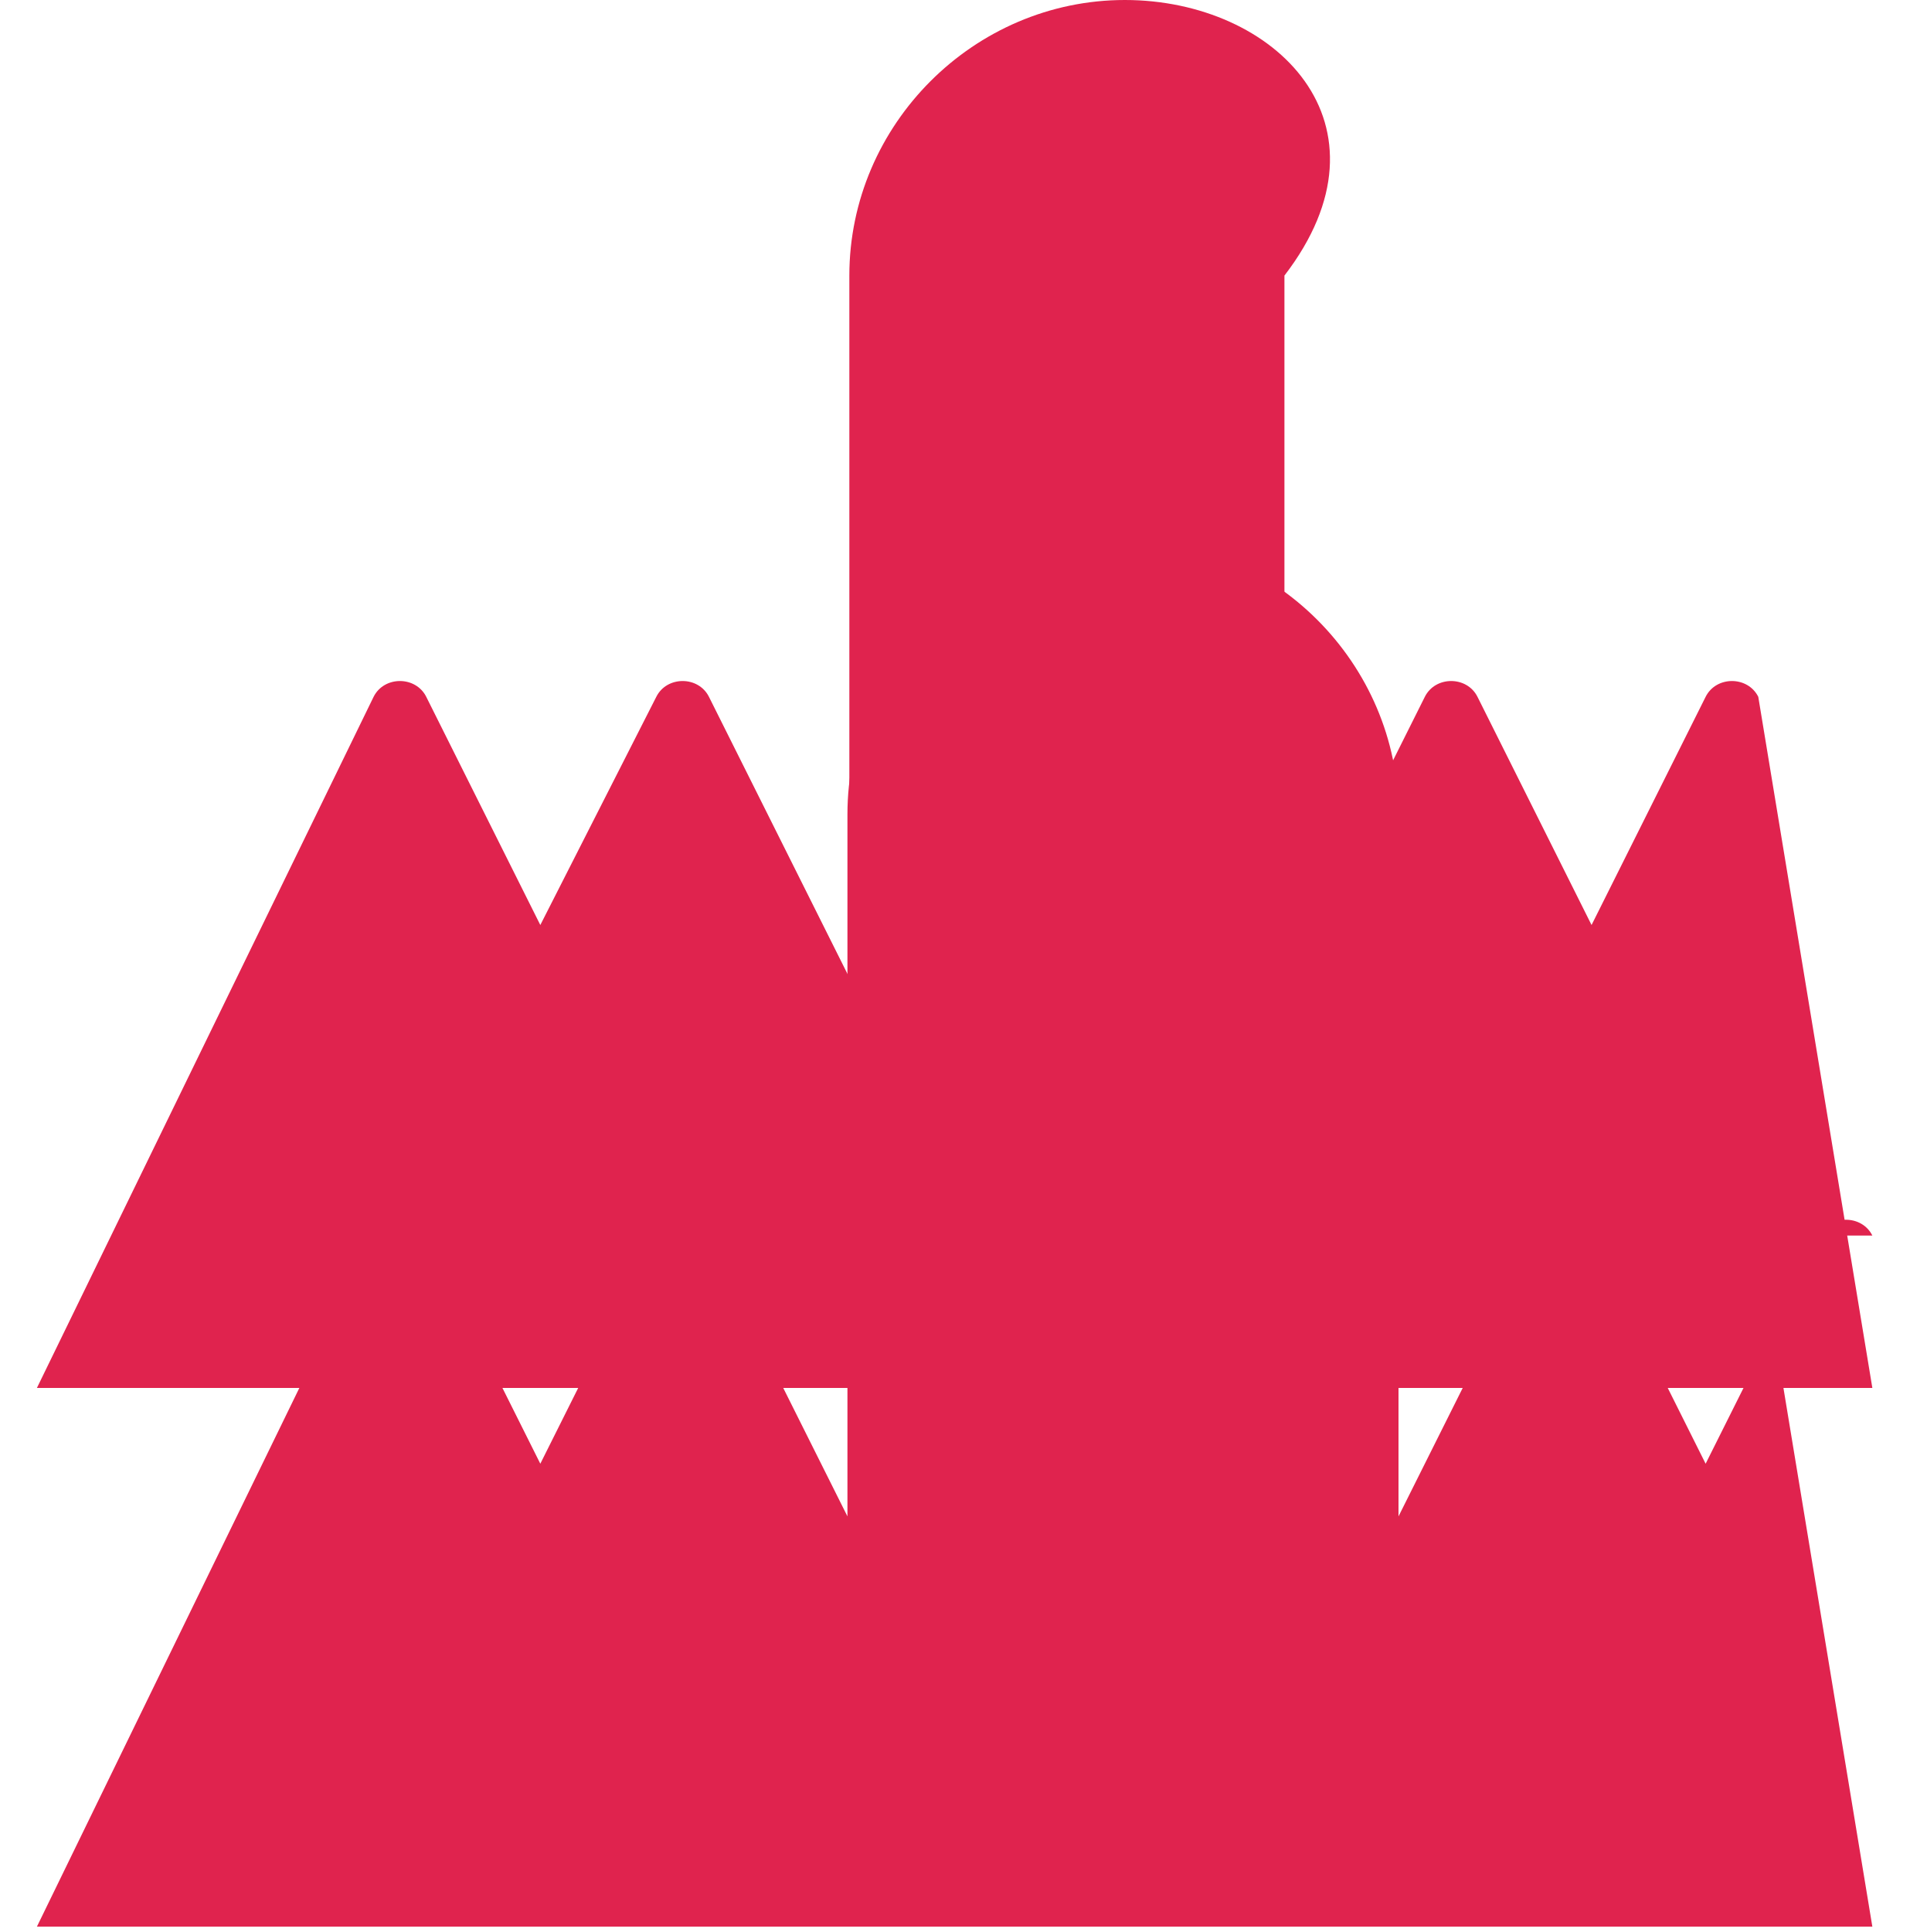
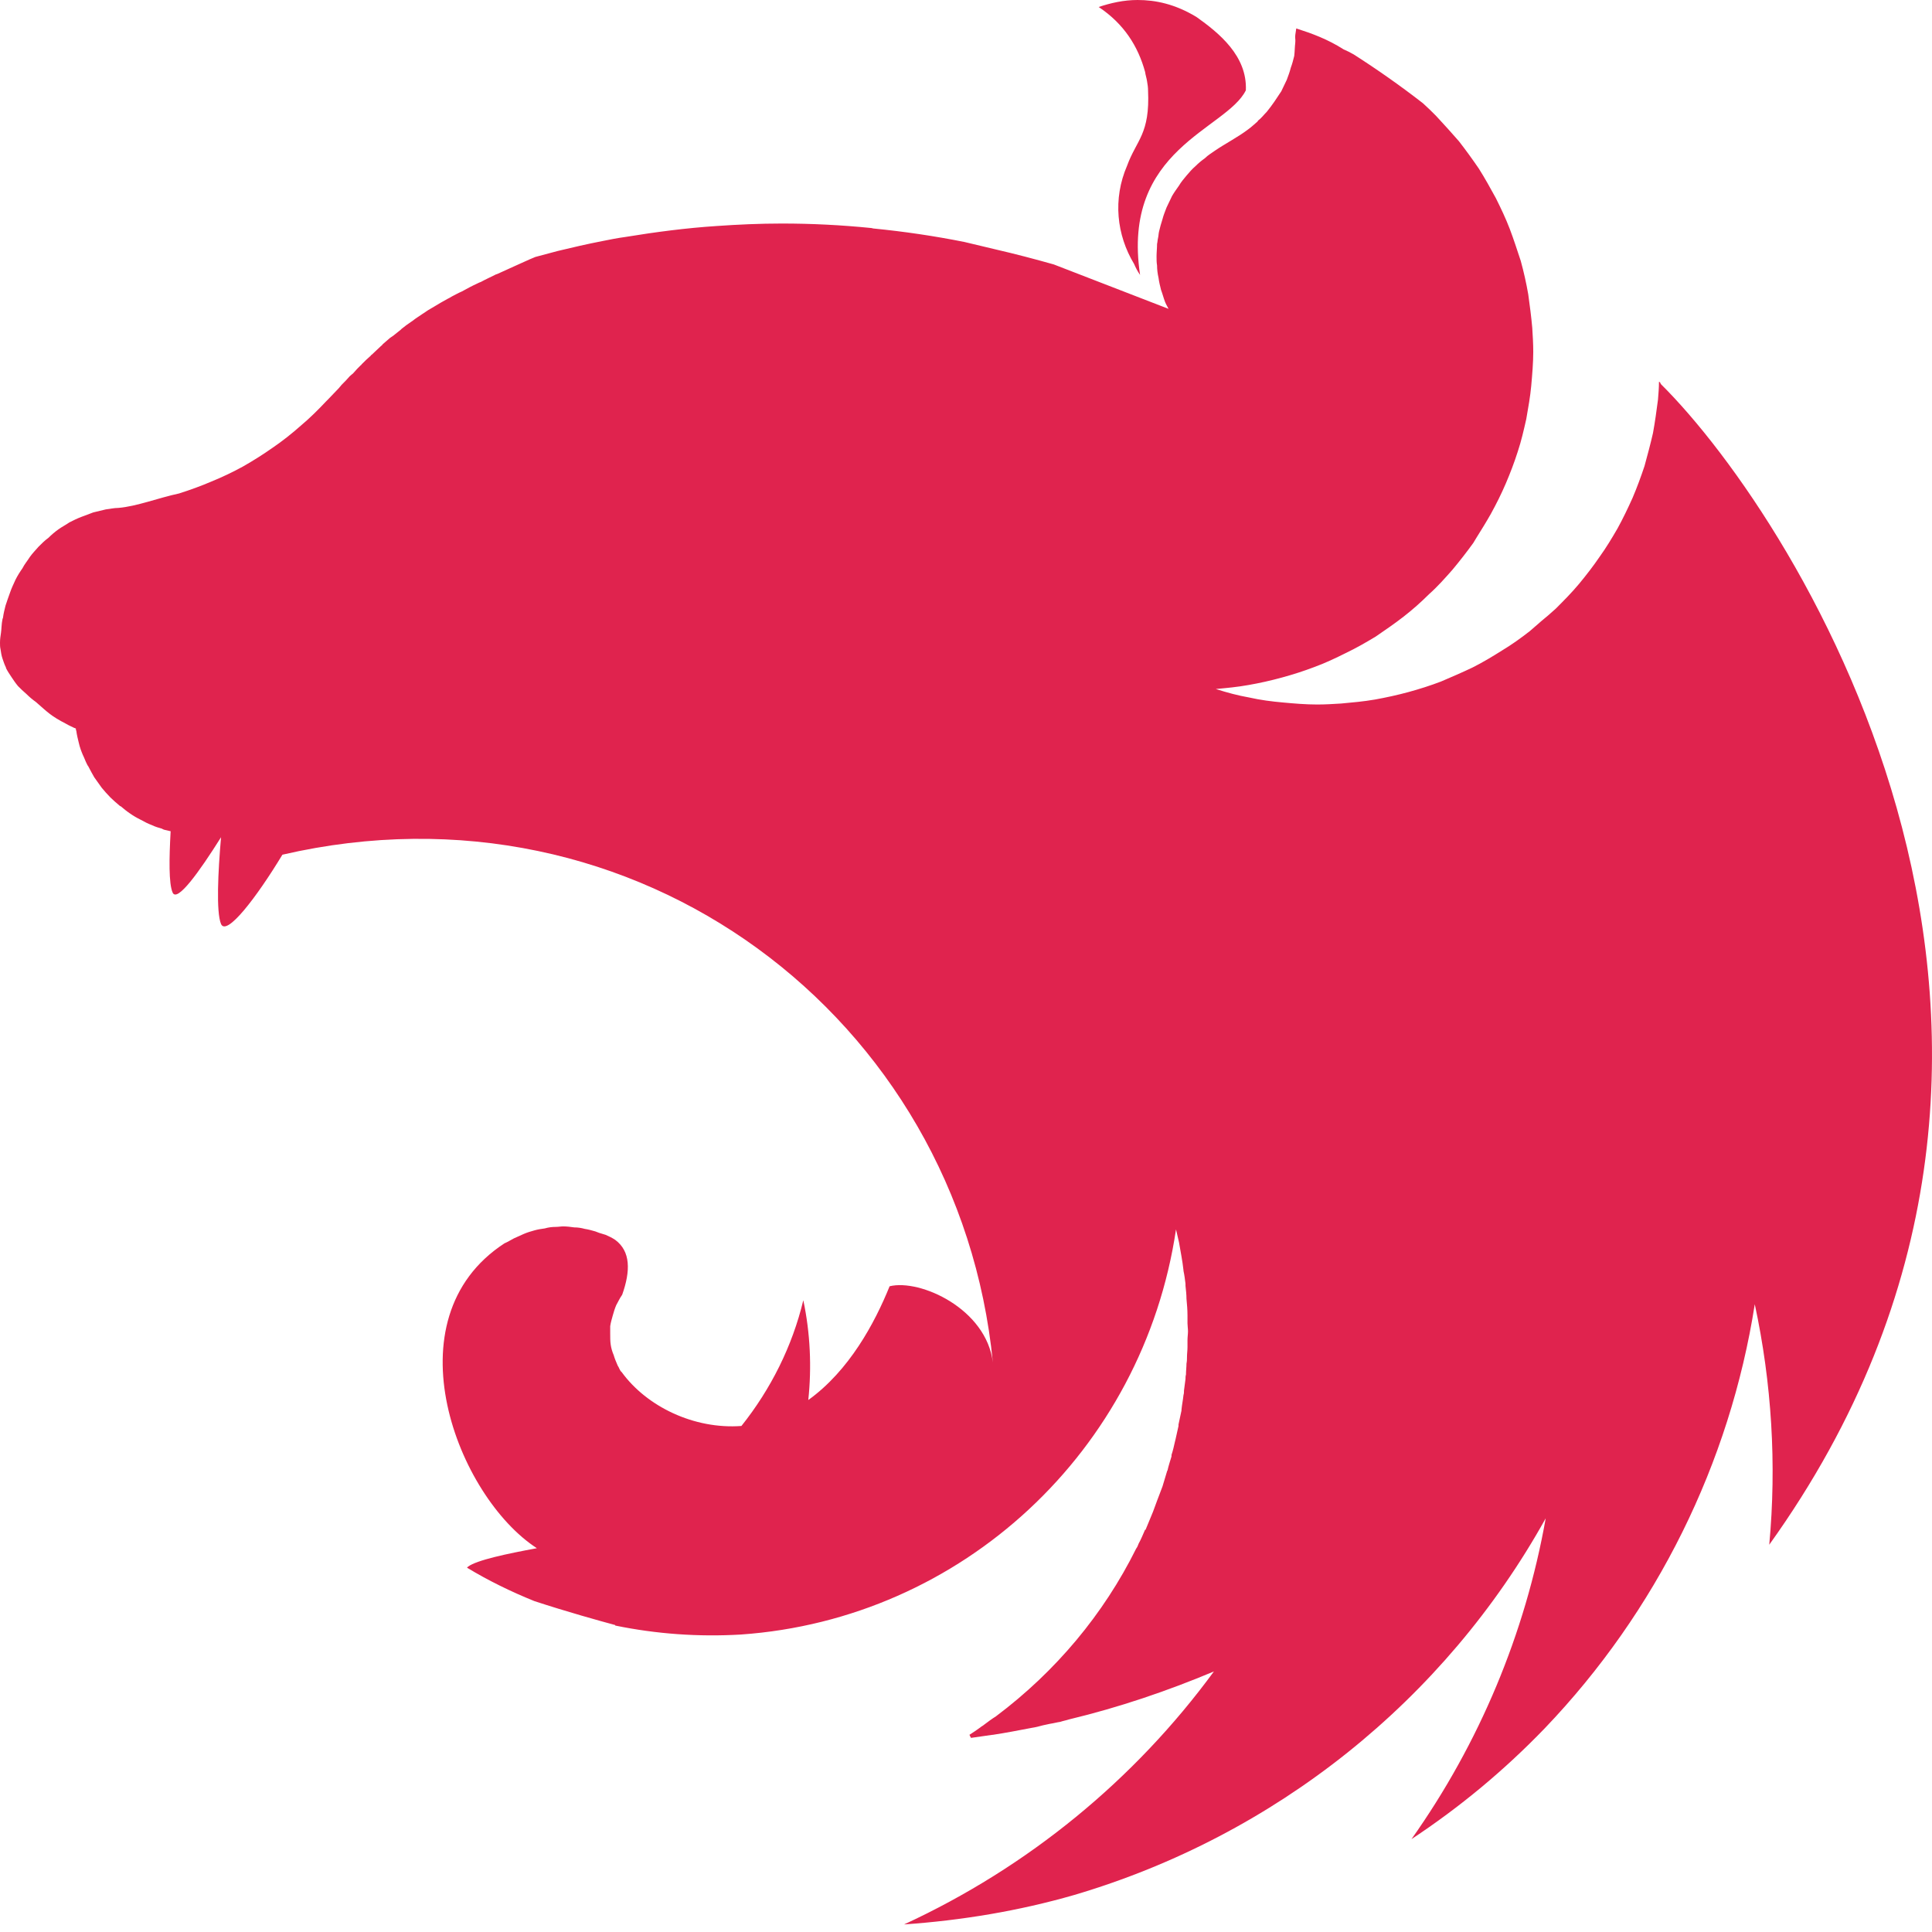
- <svg xmlns="http://www.w3.org/2000/svg" viewBox="0 0 256 259">
-   <path d="M251.051 165.634c-.706-1.412-2.118-2.118-3.53-2.118-1.412 0-2.824.706-3.53 2.118l-15.295 30.59-15.295-30.59c-.706-1.412-2.118-2.118-3.53-2.118-1.412 0-2.824.706-3.53 2.118l-18.825 37.649v-94.12c0-20.237-16.707-36.944-36.944-36.944-20.237 0-36.944 16.707-36.944 36.944v94.12l-18.825-37.649c-.706-1.412-2.118-2.118-3.53-2.118-1.412 0-2.824.706-3.53 2.118L72.448 196.224l-15.295-30.59c-.706-1.412-2.118-2.118-3.53-2.118-1.412 0-2.824.706-3.53 2.118L4.949 258.283h246.102l-15.295-92.649z" fill="#E0234E" />
-   <path d="M150.827 0c-20.237 0-36.944 16.707-36.944 36.944v94.12l-18.825-37.649c-.706-1.412-2.118-2.118-3.53-2.118-1.412 0-2.824.706-3.53 2.118L72.448 124.005 57.153 93.415c-.706-1.412-2.118-2.118-3.53-2.118-1.412 0-2.824.706-3.53 2.118L4.949 186.064h246.102l-15.295-92.649c-.706-1.412-2.118-2.118-3.53-2.118-1.412 0-2.824.706-3.53 2.118l-15.295 30.59-15.295-30.59c-.706-1.412-2.118-2.118-3.53-2.118-1.412 0-2.824.706-3.53 2.118l-18.825 37.649v-94.12C187.771 16.707 171.064 0 150.827 0z" fill="#E0234E" />
+ <svg xmlns="http://www.w3.org/2000/svg" width="100" height="100" viewBox="0 0 100 100" fill="none">
+   <path fill-rule="evenodd" clip-rule="evenodd" d="M58.881 0C58.158 0 57.487 0.155 56.867 0.362C58.184 1.24 58.907 2.402 59.269 3.719C59.294 3.9 59.346 4.029 59.372 4.21C59.398 4.364 59.423 4.519 59.423 4.674C59.527 6.947 58.83 7.231 58.339 8.574C57.59 10.304 57.797 12.164 58.7 13.662C58.778 13.842 58.881 14.049 59.01 14.23C58.029 7.696 63.478 6.715 64.485 4.674C64.563 2.892 63.091 1.704 61.928 0.878C60.818 0.207 59.811 0 58.881 0ZM67.094 1.472C66.99 2.066 67.068 1.911 67.042 2.221C67.016 2.428 67.016 2.686 66.99 2.892C66.939 3.099 66.887 3.306 66.809 3.512C66.758 3.719 66.68 3.925 66.603 4.132C66.5 4.339 66.422 4.519 66.319 4.726C66.241 4.829 66.19 4.933 66.112 5.036C66.061 5.113 66.009 5.191 65.957 5.268C65.828 5.449 65.699 5.63 65.57 5.785C65.415 5.94 65.286 6.121 65.105 6.25V6.276C64.95 6.405 64.795 6.56 64.614 6.689C64.072 7.102 63.452 7.412 62.884 7.799C62.703 7.928 62.523 8.032 62.368 8.187C62.187 8.316 62.032 8.445 61.877 8.6C61.696 8.755 61.567 8.91 61.412 9.09C61.283 9.245 61.128 9.426 61.025 9.607C60.896 9.788 60.767 9.969 60.663 10.149C60.56 10.356 60.482 10.537 60.379 10.743C60.302 10.95 60.224 11.131 60.172 11.337C60.095 11.57 60.043 11.776 59.992 11.983C59.966 12.086 59.966 12.215 59.94 12.319C59.914 12.422 59.914 12.525 59.889 12.629C59.889 12.835 59.863 13.068 59.863 13.274C59.863 13.429 59.863 13.584 59.889 13.739C59.889 13.946 59.914 14.152 59.966 14.385C59.992 14.591 60.043 14.798 60.095 15.005C60.173 15.211 60.224 15.418 60.302 15.624C60.353 15.753 60.431 15.883 60.483 15.986L54.543 13.687C53.535 13.403 52.554 13.145 51.547 12.913C51.005 12.784 50.462 12.654 49.92 12.525C48.37 12.215 46.795 11.983 45.22 11.828C45.168 11.828 45.142 11.802 45.091 11.802C43.541 11.647 42.017 11.57 40.468 11.57C39.332 11.57 38.195 11.621 37.085 11.699C35.51 11.802 33.934 12.009 32.359 12.267C31.971 12.319 31.584 12.396 31.197 12.474C30.396 12.629 29.621 12.809 28.872 12.99C28.485 13.093 28.098 13.197 27.71 13.3C27.323 13.455 26.961 13.636 26.6 13.791C26.316 13.92 26.032 14.049 25.748 14.178C25.696 14.204 25.644 14.204 25.619 14.23C25.36 14.359 25.128 14.462 24.895 14.591C24.818 14.617 24.766 14.643 24.715 14.669C24.431 14.798 24.146 14.953 23.914 15.082C23.733 15.159 23.552 15.263 23.398 15.34C23.32 15.392 23.217 15.444 23.165 15.469C22.933 15.598 22.7 15.727 22.494 15.857C22.261 15.986 22.055 16.115 21.874 16.244C21.693 16.373 21.512 16.476 21.357 16.605C21.331 16.631 21.306 16.631 21.28 16.657C21.125 16.761 20.944 16.89 20.789 17.019C20.789 17.019 20.763 17.045 20.738 17.07C20.608 17.174 20.479 17.277 20.35 17.38C20.299 17.406 20.247 17.458 20.195 17.484C20.066 17.587 19.937 17.716 19.808 17.819C19.782 17.871 19.73 17.897 19.705 17.923C19.55 18.078 19.395 18.207 19.24 18.362C19.214 18.362 19.214 18.387 19.188 18.413C19.033 18.542 18.878 18.697 18.723 18.852C18.697 18.878 18.697 18.904 18.672 18.904C18.543 19.033 18.413 19.162 18.284 19.317C18.233 19.369 18.155 19.42 18.104 19.472C17.974 19.627 17.819 19.782 17.664 19.937C17.639 19.988 17.587 20.014 17.561 20.066C17.355 20.273 17.174 20.479 16.967 20.686C16.941 20.712 16.916 20.737 16.89 20.763C16.476 21.202 16.037 21.641 15.573 22.029C15.108 22.442 14.617 22.829 14.126 23.165C13.61 23.527 13.119 23.837 12.577 24.146C12.06 24.43 11.518 24.689 10.95 24.921C10.408 25.154 9.839 25.36 9.271 25.541C8.187 25.773 7.076 26.212 6.121 26.29C5.914 26.29 5.682 26.341 5.475 26.367C5.242 26.419 5.036 26.471 4.829 26.522C4.623 26.6 4.416 26.677 4.21 26.755C4.003 26.832 3.796 26.936 3.59 27.039C3.409 27.168 3.202 27.271 3.022 27.4C2.841 27.529 2.66 27.684 2.505 27.839C2.324 27.968 2.143 28.149 1.989 28.304C1.834 28.485 1.679 28.64 1.55 28.821C1.42 29.027 1.265 29.208 1.162 29.415C1.033 29.596 0.904 29.802 0.801 30.009C0.697 30.241 0.594 30.448 0.517 30.68C0.439 30.887 0.362 31.119 0.284 31.352C0.232 31.558 0.181 31.765 0.155 31.971C0.155 31.997 0.129 32.023 0.129 32.049C0.077 32.281 0.077 32.591 0.052 32.746C0.026 32.927 0 33.082 0 33.263C0 33.366 8.03957e-08 33.495 0.026 33.598C0.052 33.779 0.077 33.934 0.129 34.089C0.181 34.244 0.233 34.399 0.31 34.554V34.58C0.387 34.735 0.491 34.89 0.594 35.045C0.697 35.2 0.801 35.355 0.93 35.51C1.059 35.639 1.214 35.794 1.369 35.923C1.524 36.078 1.679 36.207 1.859 36.336C2.479 36.878 2.634 37.059 3.435 37.472C3.564 37.55 3.693 37.601 3.848 37.679C3.874 37.679 3.9 37.705 3.926 37.705C3.926 37.756 3.926 37.782 3.951 37.834C3.977 38.04 4.029 38.247 4.08 38.454C4.132 38.686 4.21 38.893 4.287 39.073C4.365 39.228 4.416 39.383 4.494 39.538C4.52 39.59 4.545 39.642 4.571 39.667C4.675 39.874 4.778 40.055 4.881 40.236C5.01 40.416 5.139 40.597 5.268 40.778C5.398 40.933 5.553 41.114 5.707 41.269C5.862 41.423 6.017 41.553 6.198 41.708C6.198 41.708 6.224 41.733 6.25 41.733C6.405 41.863 6.56 41.992 6.715 42.095C6.895 42.224 7.076 42.328 7.283 42.431C7.464 42.534 7.67 42.637 7.877 42.715C8.032 42.792 8.212 42.844 8.393 42.896C8.419 42.922 8.445 42.922 8.497 42.947C8.6 42.973 8.729 42.999 8.832 43.025C8.755 44.419 8.729 45.736 8.936 46.201C9.168 46.718 10.304 45.142 11.441 43.335C11.286 45.117 11.182 47.208 11.441 47.828C11.725 48.474 13.274 46.459 14.617 44.239C32.927 40.003 49.636 52.657 51.392 70.528C51.056 67.739 47.622 66.19 46.046 66.577C45.272 68.488 43.955 70.942 41.837 72.465C42.018 70.761 41.94 69.005 41.579 67.3C41.011 69.676 39.9 71.897 38.376 73.808C35.923 73.989 33.47 72.801 32.178 71.019C32.075 70.942 32.049 70.787 31.972 70.683C31.894 70.503 31.817 70.322 31.765 70.141C31.688 69.96 31.636 69.78 31.61 69.599C31.584 69.418 31.584 69.237 31.584 69.031C31.584 68.901 31.584 68.772 31.584 68.643C31.61 68.463 31.662 68.282 31.713 68.101C31.765 67.92 31.817 67.739 31.894 67.559C31.997 67.378 32.075 67.197 32.204 67.016C32.643 65.777 32.643 64.769 31.843 64.175C31.688 64.072 31.533 63.995 31.352 63.917C31.248 63.891 31.119 63.84 31.016 63.814C30.939 63.788 30.887 63.762 30.809 63.736C30.629 63.685 30.448 63.633 30.267 63.607C30.086 63.556 29.906 63.53 29.725 63.53C29.544 63.504 29.337 63.478 29.157 63.478C29.028 63.478 28.898 63.504 28.769 63.504C28.563 63.504 28.382 63.53 28.201 63.582C28.02 63.607 27.84 63.633 27.659 63.685C27.478 63.736 27.297 63.788 27.116 63.866C26.936 63.943 26.781 64.021 26.6 64.098C26.445 64.176 26.29 64.279 26.109 64.356C20.092 68.282 23.682 77.475 27.788 80.135C26.238 80.42 24.663 80.755 24.224 81.091C24.198 81.117 24.172 81.143 24.172 81.143C25.283 81.814 26.445 82.382 27.659 82.873C29.312 83.415 31.068 83.906 31.843 84.112V84.138C33.986 84.577 36.155 84.732 38.35 84.603C49.791 83.803 59.166 75.1 60.87 63.633C60.922 63.866 60.973 64.072 61.025 64.305C61.102 64.769 61.206 65.26 61.257 65.751V65.777C61.309 66.009 61.335 66.242 61.361 66.448V66.552C61.387 66.784 61.412 67.016 61.412 67.223C61.438 67.507 61.464 67.791 61.464 68.075V68.489C61.464 68.618 61.49 68.772 61.49 68.902C61.49 69.057 61.464 69.212 61.464 69.367V69.728C61.464 69.909 61.438 70.064 61.438 70.245C61.438 70.348 61.438 70.451 61.412 70.58C61.412 70.761 61.386 70.942 61.386 71.148C61.361 71.226 61.361 71.303 61.361 71.381C61.335 71.588 61.309 71.768 61.283 71.975C61.283 72.052 61.283 72.13 61.257 72.207C61.231 72.466 61.18 72.698 61.154 72.956V72.982V73.008C61.102 73.24 61.05 73.499 60.999 73.731V73.809C60.947 74.041 60.895 74.273 60.844 74.506C60.844 74.532 60.818 74.583 60.818 74.609C60.766 74.842 60.715 75.074 60.637 75.306V75.384C60.56 75.642 60.482 75.875 60.431 76.107C60.405 76.133 60.405 76.159 60.405 76.159C60.327 76.417 60.25 76.675 60.172 76.933C60.069 77.192 59.992 77.424 59.888 77.682C59.785 77.941 59.708 78.199 59.604 78.431C59.501 78.689 59.398 78.922 59.294 79.18H59.268C59.165 79.413 59.062 79.671 58.933 79.903C58.907 79.981 58.881 80.032 58.855 80.084C58.829 80.11 58.829 80.136 58.804 80.162C57.125 83.545 54.646 86.514 51.547 88.839C51.34 88.968 51.133 89.123 50.927 89.278C50.875 89.329 50.798 89.355 50.746 89.407C50.565 89.536 50.385 89.665 50.178 89.794L50.255 89.949H50.281C50.643 89.898 51.005 89.846 51.366 89.794H51.392C52.063 89.691 52.735 89.562 53.406 89.433C53.587 89.407 53.794 89.355 53.974 89.304C54.103 89.278 54.207 89.252 54.336 89.226C54.517 89.2 54.697 89.149 54.878 89.123C55.033 89.071 55.188 89.045 55.343 88.994C57.926 88.374 60.431 87.522 62.832 86.514C58.726 92.118 53.225 96.638 46.795 99.608C49.765 99.401 52.735 98.911 55.601 98.084C66.009 95.011 74.764 88.012 80.006 78.586C78.947 84.552 76.571 90.233 73.059 95.192C75.564 93.539 77.863 91.628 79.954 89.459C85.739 83.415 89.536 75.745 90.827 67.507C91.705 71.588 91.963 75.797 91.576 79.955C110.222 53.949 93.125 26.988 85.972 19.886C85.946 19.834 85.92 19.808 85.92 19.756C85.894 19.782 85.894 19.782 85.894 19.808C85.894 19.782 85.894 19.782 85.868 19.756C85.868 20.066 85.843 20.376 85.817 20.686C85.739 21.28 85.662 21.848 85.558 22.416C85.429 22.985 85.274 23.553 85.12 24.121C84.939 24.663 84.732 25.231 84.5 25.774C84.267 26.29 84.009 26.833 83.725 27.349C83.441 27.84 83.131 28.356 82.795 28.821C82.46 29.312 82.098 29.777 81.736 30.216C81.349 30.68 80.936 31.094 80.523 31.507C80.264 31.739 80.032 31.946 79.774 32.153C79.567 32.333 79.386 32.488 79.18 32.669C78.715 33.031 78.25 33.366 77.734 33.676C77.243 33.986 76.726 34.296 76.21 34.554C75.668 34.812 75.125 35.045 74.583 35.277C74.04 35.484 73.472 35.665 72.904 35.82C72.336 35.975 71.742 36.104 71.174 36.207C70.58 36.31 69.986 36.362 69.418 36.414C69.005 36.44 68.591 36.465 68.178 36.465C67.584 36.465 66.99 36.414 66.422 36.362C65.828 36.31 65.234 36.233 64.666 36.104C64.072 36 63.504 35.845 62.936 35.665H62.91C63.478 35.613 64.046 35.561 64.614 35.458C65.208 35.355 65.776 35.226 66.345 35.071C66.913 34.916 67.481 34.735 68.023 34.528C68.591 34.322 69.134 34.063 69.65 33.805C70.192 33.547 70.683 33.263 71.2 32.953C71.69 32.617 72.181 32.282 72.646 31.92C73.111 31.558 73.55 31.171 73.963 30.758C74.402 30.37 74.789 29.931 75.177 29.492C75.564 29.028 75.926 28.563 76.261 28.098C76.313 28.02 76.365 27.917 76.416 27.84C76.675 27.426 76.933 27.013 77.165 26.6C77.449 26.084 77.708 25.567 77.94 25.025C78.172 24.482 78.379 23.94 78.56 23.372C78.741 22.83 78.87 22.261 78.999 21.693C79.102 21.099 79.206 20.531 79.257 19.963C79.309 19.369 79.361 18.775 79.361 18.207C79.361 17.794 79.335 17.381 79.309 16.967C79.257 16.373 79.18 15.805 79.102 15.237C78.999 14.643 78.87 14.075 78.715 13.507C78.534 12.964 78.353 12.396 78.147 11.854C77.94 11.312 77.682 10.769 77.424 10.253C77.14 9.736 76.856 9.22 76.546 8.729C76.21 8.238 75.874 7.774 75.513 7.309C75.125 6.87 74.738 6.431 74.325 5.992C74.118 5.785 73.886 5.553 73.653 5.346C72.491 4.442 71.277 3.59 70.064 2.815C69.883 2.712 69.728 2.634 69.547 2.557C68.695 2.015 67.894 1.73 67.094 1.472Z" fill="#E0234E" />
</svg>
